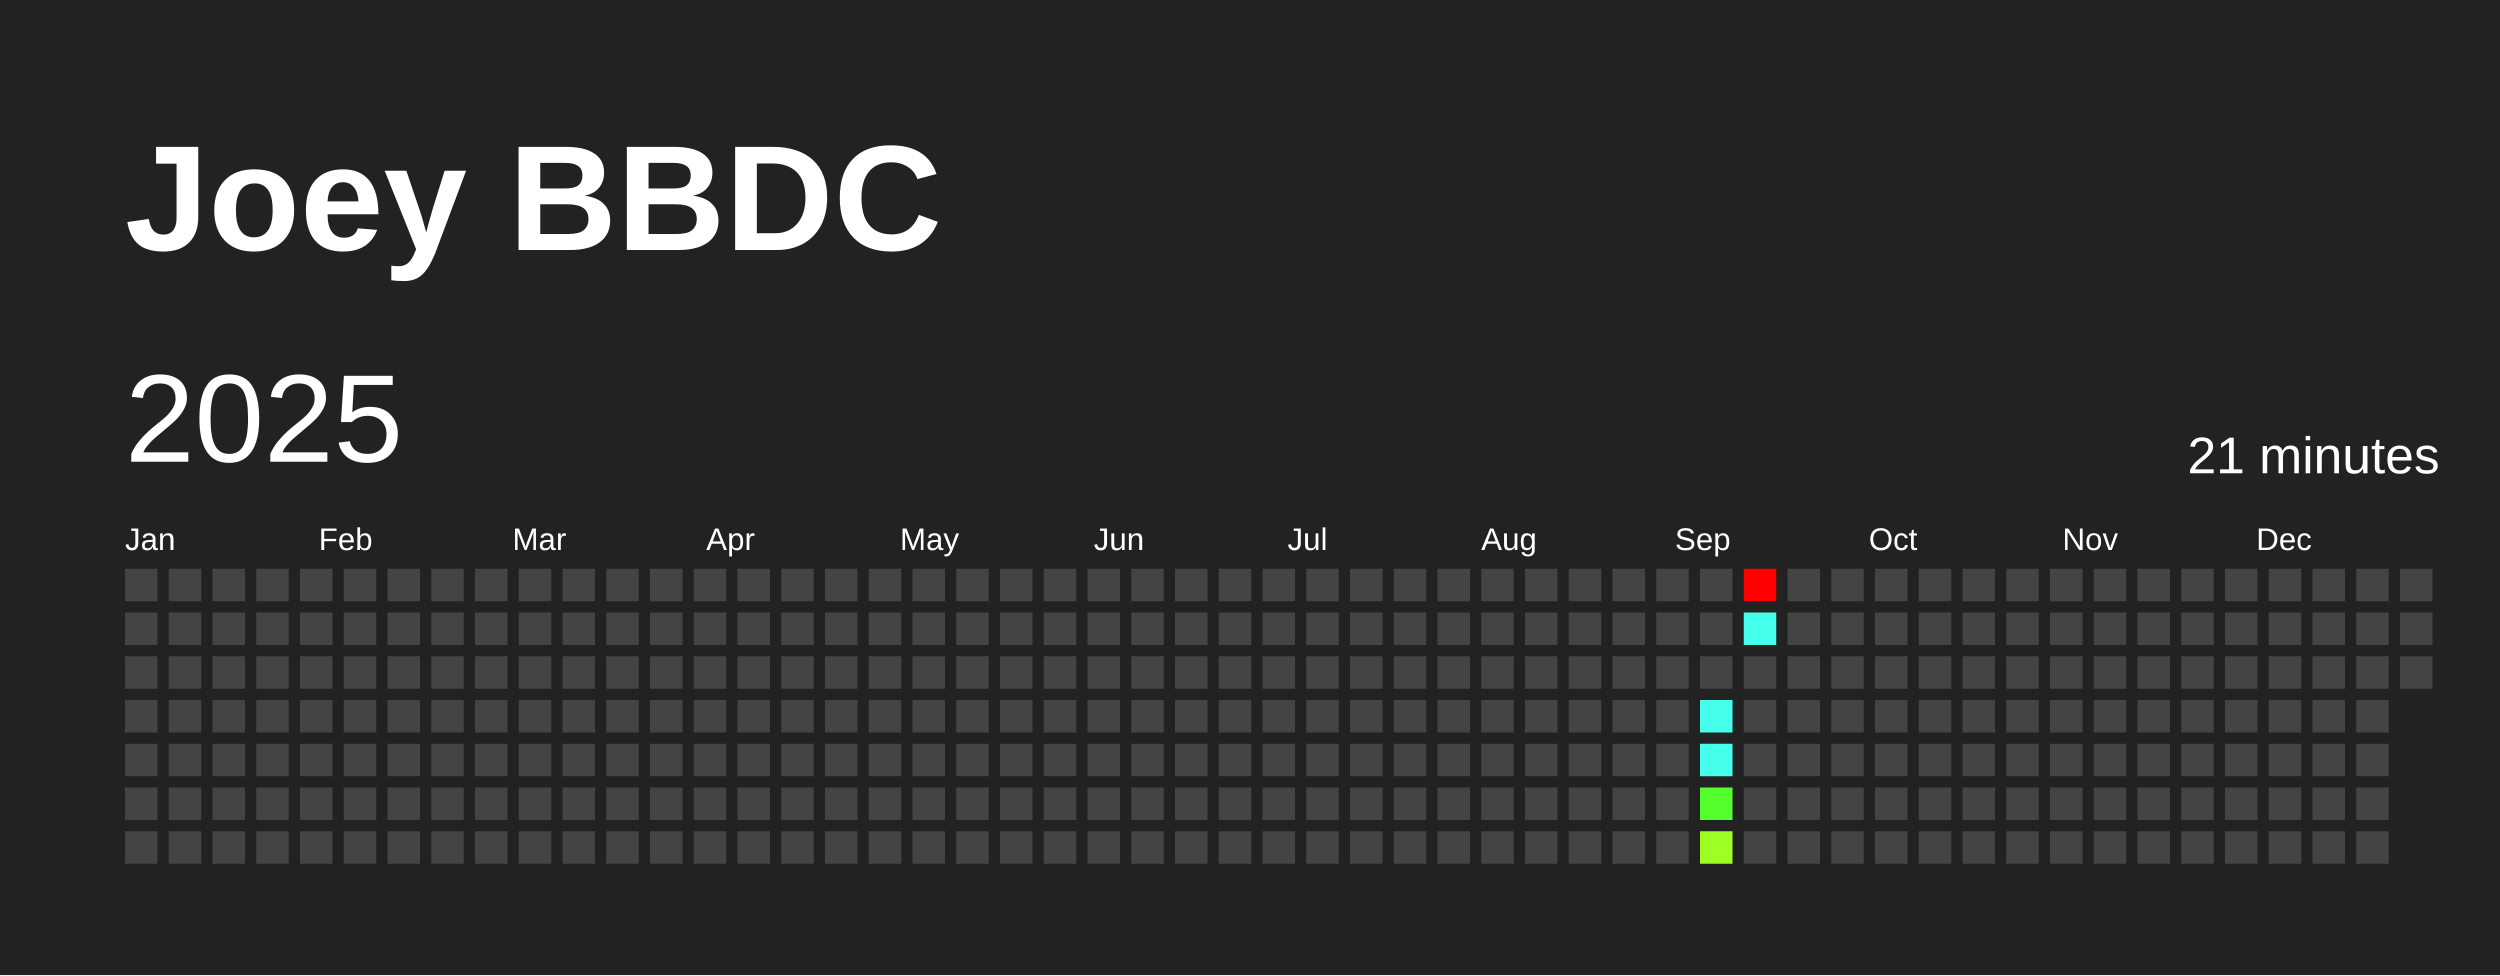
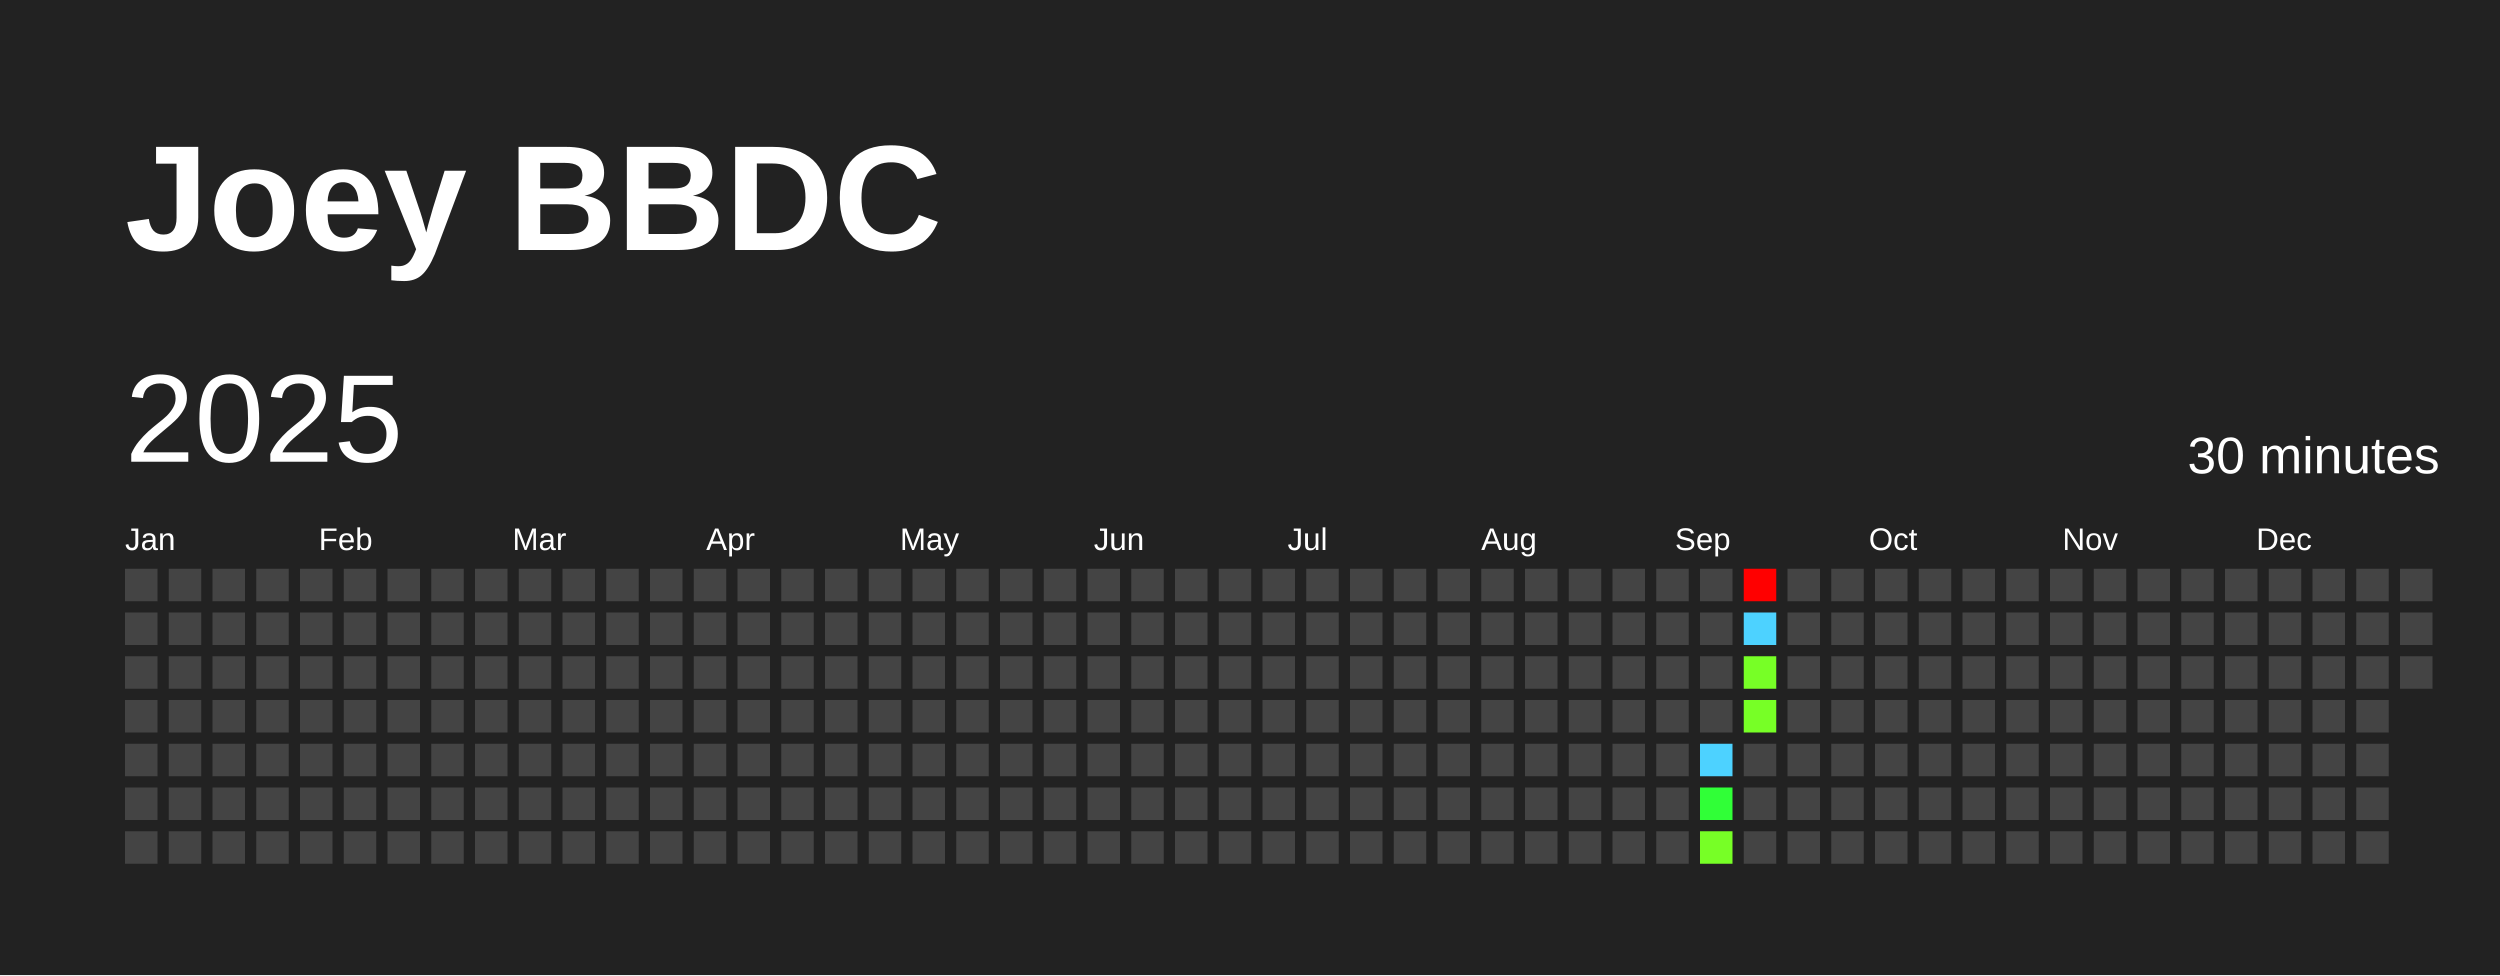
<svg xmlns="http://www.w3.org/2000/svg" baseProfile="full" height="78mm" version="1.1" viewBox="0,0,200,78" width="200mm">
  <defs />
  <rect fill="#222222" height="78" width="200" x="0" y="0" />
  <text fill="#FFFFFF" style="font-size:12px; font-family:Arial; font-weight:bold;" x="10" y="20">Joey BBDC</text>
  <text dominant-baseline="hanging" fill="#FFFFFF" style="font-size:10.0px; font-family:Arial;" x="10" y="30">2025</text>
-   <text dominant-baseline="hanging" fill="#FFFFFF" style="font-size:4.125px; font-family:Arial;" x="175" y="35">21 minutes</text>
+   <text dominant-baseline="hanging" fill="#FFFFFF" style="font-size:4.125px; font-family:Arial;" x="175" y="35">30 minutes</text>
  <text fill="#FFFFFF" style="font-size:2.5px; font-family:Arial" x="10.0" y="44">Jan</text>
  <text fill="#FFFFFF" style="font-size:2.5px; font-family:Arial" x="25.5" y="44">Feb</text>
  <text fill="#FFFFFF" style="font-size:2.5px; font-family:Arial" x="41.0" y="44">Mar</text>
  <text fill="#FFFFFF" style="font-size:2.5px; font-family:Arial" x="56.5" y="44">Apr</text>
  <text fill="#FFFFFF" style="font-size:2.5px; font-family:Arial" x="72.0" y="44">May</text>
  <text fill="#FFFFFF" style="font-size:2.5px; font-family:Arial" x="87.5" y="44">Jun</text>
  <text fill="#FFFFFF" style="font-size:2.5px; font-family:Arial" x="103.0" y="44">Jul</text>
  <text fill="#FFFFFF" style="font-size:2.5px; font-family:Arial" x="118.5" y="44">Aug</text>
  <text fill="#FFFFFF" style="font-size:2.5px; font-family:Arial" x="134.0" y="44">Sep</text>
  <text fill="#FFFFFF" style="font-size:2.5px; font-family:Arial" x="149.5" y="44">Oct</text>
  <text fill="#FFFFFF" style="font-size:2.5px; font-family:Arial" x="165.0" y="44">Nov</text>
  <text fill="#FFFFFF" style="font-size:2.5px; font-family:Arial" x="180.5" y="44">Dec</text>
  <rect fill="#444444" height="2.6" width="2.6" x="10.0" y="45.5" />
  <rect fill="#444444" height="2.6" width="2.6" x="10.0" y="49.0" />
  <rect fill="#444444" height="2.6" width="2.6" x="10.0" y="52.5" />
  <rect fill="#444444" height="2.6" width="2.6" x="10.0" y="56.0" />
  <rect fill="#444444" height="2.6" width="2.6" x="10.0" y="59.5" />
  <rect fill="#444444" height="2.6" width="2.6" x="10.0" y="63.0" />
  <rect fill="#444444" height="2.6" width="2.6" x="10.0" y="66.5" />
  <rect fill="#444444" height="2.6" width="2.6" x="13.5" y="45.5" />
  <rect fill="#444444" height="2.6" width="2.6" x="13.5" y="49.0" />
  <rect fill="#444444" height="2.6" width="2.6" x="13.5" y="52.5" />
  <rect fill="#444444" height="2.6" width="2.6" x="13.5" y="56.0" />
  <rect fill="#444444" height="2.6" width="2.6" x="13.5" y="59.5" />
  <rect fill="#444444" height="2.6" width="2.6" x="13.5" y="63.0" />
  <rect fill="#444444" height="2.6" width="2.6" x="13.5" y="66.5" />
  <rect fill="#444444" height="2.6" width="2.6" x="17.0" y="45.5" />
  <rect fill="#444444" height="2.6" width="2.6" x="17.0" y="49.0" />
  <rect fill="#444444" height="2.6" width="2.6" x="17.0" y="52.5" />
  <rect fill="#444444" height="2.6" width="2.6" x="17.0" y="56.0" />
  <rect fill="#444444" height="2.6" width="2.6" x="17.0" y="59.5" />
  <rect fill="#444444" height="2.6" width="2.6" x="17.0" y="63.0" />
  <rect fill="#444444" height="2.6" width="2.6" x="17.0" y="66.5" />
  <rect fill="#444444" height="2.6" width="2.6" x="20.5" y="45.5" />
  <rect fill="#444444" height="2.6" width="2.6" x="20.5" y="49.0" />
  <rect fill="#444444" height="2.6" width="2.6" x="20.5" y="52.5" />
  <rect fill="#444444" height="2.6" width="2.6" x="20.5" y="56.0" />
  <rect fill="#444444" height="2.6" width="2.6" x="20.5" y="59.5" />
  <rect fill="#444444" height="2.6" width="2.6" x="20.5" y="63.0" />
  <rect fill="#444444" height="2.6" width="2.6" x="20.5" y="66.5" />
  <rect fill="#444444" height="2.6" width="2.6" x="24.0" y="45.5" />
  <rect fill="#444444" height="2.6" width="2.6" x="24.0" y="49.0" />
  <rect fill="#444444" height="2.6" width="2.6" x="24.0" y="52.5" />
  <rect fill="#444444" height="2.6" width="2.6" x="24.0" y="56.0" />
  <rect fill="#444444" height="2.6" width="2.6" x="24.0" y="59.5" />
  <rect fill="#444444" height="2.6" width="2.6" x="24.0" y="63.0" />
  <rect fill="#444444" height="2.6" width="2.6" x="24.0" y="66.5" />
  <rect fill="#444444" height="2.6" width="2.6" x="27.5" y="45.5" />
  <rect fill="#444444" height="2.6" width="2.6" x="27.5" y="49.0" />
  <rect fill="#444444" height="2.6" width="2.6" x="27.5" y="52.5" />
  <rect fill="#444444" height="2.6" width="2.6" x="27.5" y="56.0" />
  <rect fill="#444444" height="2.6" width="2.6" x="27.5" y="59.5" />
  <rect fill="#444444" height="2.6" width="2.6" x="27.5" y="63.0" />
  <rect fill="#444444" height="2.6" width="2.6" x="27.5" y="66.5" />
  <rect fill="#444444" height="2.6" width="2.6" x="31.0" y="45.5" />
  <rect fill="#444444" height="2.6" width="2.6" x="31.0" y="49.0" />
  <rect fill="#444444" height="2.6" width="2.6" x="31.0" y="52.5" />
  <rect fill="#444444" height="2.6" width="2.6" x="31.0" y="56.0" />
  <rect fill="#444444" height="2.6" width="2.6" x="31.0" y="59.5" />
  <rect fill="#444444" height="2.6" width="2.6" x="31.0" y="63.0" />
  <rect fill="#444444" height="2.6" width="2.6" x="31.0" y="66.5" />
  <rect fill="#444444" height="2.6" width="2.6" x="34.5" y="45.5" />
  <rect fill="#444444" height="2.6" width="2.6" x="34.5" y="49.0" />
  <rect fill="#444444" height="2.6" width="2.6" x="34.5" y="52.5" />
  <rect fill="#444444" height="2.6" width="2.6" x="34.5" y="56.0" />
  <rect fill="#444444" height="2.6" width="2.6" x="34.5" y="59.5" />
  <rect fill="#444444" height="2.6" width="2.6" x="34.5" y="63.0" />
  <rect fill="#444444" height="2.6" width="2.6" x="34.5" y="66.5" />
  <rect fill="#444444" height="2.6" width="2.6" x="38.0" y="45.5" />
  <rect fill="#444444" height="2.6" width="2.6" x="38.0" y="49.0" />
  <rect fill="#444444" height="2.6" width="2.6" x="38.0" y="52.5" />
  <rect fill="#444444" height="2.6" width="2.6" x="38.0" y="56.0" />
  <rect fill="#444444" height="2.6" width="2.6" x="38.0" y="59.5" />
  <rect fill="#444444" height="2.6" width="2.6" x="38.0" y="63.0" />
  <rect fill="#444444" height="2.6" width="2.6" x="38.0" y="66.5" />
  <rect fill="#444444" height="2.6" width="2.6" x="41.5" y="45.5" />
  <rect fill="#444444" height="2.6" width="2.6" x="41.5" y="49.0" />
  <rect fill="#444444" height="2.6" width="2.6" x="41.5" y="52.5" />
  <rect fill="#444444" height="2.6" width="2.6" x="41.5" y="56.0" />
  <rect fill="#444444" height="2.6" width="2.6" x="41.5" y="59.5" />
  <rect fill="#444444" height="2.6" width="2.6" x="41.5" y="63.0" />
  <rect fill="#444444" height="2.6" width="2.6" x="41.5" y="66.5" />
  <rect fill="#444444" height="2.6" width="2.6" x="45.0" y="45.5" />
  <rect fill="#444444" height="2.6" width="2.6" x="45.0" y="49.0" />
  <rect fill="#444444" height="2.6" width="2.6" x="45.0" y="52.5" />
  <rect fill="#444444" height="2.6" width="2.6" x="45.0" y="56.0" />
  <rect fill="#444444" height="2.6" width="2.6" x="45.0" y="59.5" />
  <rect fill="#444444" height="2.6" width="2.6" x="45.0" y="63.0" />
  <rect fill="#444444" height="2.6" width="2.6" x="45.0" y="66.5" />
  <rect fill="#444444" height="2.6" width="2.6" x="48.5" y="45.5" />
  <rect fill="#444444" height="2.6" width="2.6" x="48.5" y="49.0" />
  <rect fill="#444444" height="2.6" width="2.6" x="48.5" y="52.5" />
  <rect fill="#444444" height="2.6" width="2.6" x="48.5" y="56.0" />
  <rect fill="#444444" height="2.6" width="2.6" x="48.5" y="59.5" />
  <rect fill="#444444" height="2.6" width="2.6" x="48.5" y="63.0" />
  <rect fill="#444444" height="2.6" width="2.6" x="48.5" y="66.5" />
  <rect fill="#444444" height="2.6" width="2.6" x="52.0" y="45.5" />
  <rect fill="#444444" height="2.6" width="2.6" x="52.0" y="49.0" />
  <rect fill="#444444" height="2.6" width="2.6" x="52.0" y="52.5" />
  <rect fill="#444444" height="2.6" width="2.6" x="52.0" y="56.0" />
  <rect fill="#444444" height="2.6" width="2.6" x="52.0" y="59.5" />
  <rect fill="#444444" height="2.6" width="2.6" x="52.0" y="63.0" />
  <rect fill="#444444" height="2.6" width="2.6" x="52.0" y="66.5" />
  <rect fill="#444444" height="2.6" width="2.6" x="55.5" y="45.5" />
  <rect fill="#444444" height="2.6" width="2.6" x="55.5" y="49.0" />
  <rect fill="#444444" height="2.6" width="2.6" x="55.5" y="52.5" />
  <rect fill="#444444" height="2.6" width="2.6" x="55.5" y="56.0" />
  <rect fill="#444444" height="2.6" width="2.6" x="55.5" y="59.5" />
  <rect fill="#444444" height="2.6" width="2.6" x="55.5" y="63.0" />
  <rect fill="#444444" height="2.6" width="2.6" x="55.5" y="66.5" />
  <rect fill="#444444" height="2.6" width="2.6" x="59.0" y="45.5" />
  <rect fill="#444444" height="2.6" width="2.6" x="59.0" y="49.0" />
  <rect fill="#444444" height="2.6" width="2.6" x="59.0" y="52.5" />
  <rect fill="#444444" height="2.6" width="2.6" x="59.0" y="56.0" />
  <rect fill="#444444" height="2.6" width="2.6" x="59.0" y="59.5" />
  <rect fill="#444444" height="2.6" width="2.6" x="59.0" y="63.0" />
  <rect fill="#444444" height="2.6" width="2.6" x="59.0" y="66.5" />
  <rect fill="#444444" height="2.6" width="2.6" x="62.5" y="45.5" />
  <rect fill="#444444" height="2.6" width="2.6" x="62.5" y="49.0" />
  <rect fill="#444444" height="2.6" width="2.6" x="62.5" y="52.5" />
  <rect fill="#444444" height="2.6" width="2.6" x="62.5" y="56.0" />
  <rect fill="#444444" height="2.6" width="2.6" x="62.5" y="59.5" />
  <rect fill="#444444" height="2.6" width="2.6" x="62.5" y="63.0" />
  <rect fill="#444444" height="2.6" width="2.6" x="62.5" y="66.5" />
  <rect fill="#444444" height="2.6" width="2.6" x="66.0" y="45.5" />
  <rect fill="#444444" height="2.6" width="2.6" x="66.0" y="49.0" />
  <rect fill="#444444" height="2.6" width="2.6" x="66.0" y="52.5" />
  <rect fill="#444444" height="2.6" width="2.6" x="66.0" y="56.0" />
  <rect fill="#444444" height="2.6" width="2.6" x="66.0" y="59.5" />
  <rect fill="#444444" height="2.6" width="2.6" x="66.0" y="63.0" />
  <rect fill="#444444" height="2.6" width="2.6" x="66.0" y="66.5" />
  <rect fill="#444444" height="2.6" width="2.6" x="69.5" y="45.5" />
  <rect fill="#444444" height="2.6" width="2.6" x="69.5" y="49.0" />
  <rect fill="#444444" height="2.6" width="2.6" x="69.5" y="52.5" />
  <rect fill="#444444" height="2.6" width="2.6" x="69.5" y="56.0" />
  <rect fill="#444444" height="2.6" width="2.6" x="69.5" y="59.5" />
  <rect fill="#444444" height="2.6" width="2.6" x="69.5" y="63.0" />
  <rect fill="#444444" height="2.6" width="2.6" x="69.5" y="66.5" />
  <rect fill="#444444" height="2.6" width="2.6" x="73.0" y="45.5" />
  <rect fill="#444444" height="2.6" width="2.6" x="73.0" y="49.0" />
  <rect fill="#444444" height="2.6" width="2.6" x="73.0" y="52.5" />
  <rect fill="#444444" height="2.6" width="2.6" x="73.0" y="56.0" />
  <rect fill="#444444" height="2.6" width="2.6" x="73.0" y="59.5" />
  <rect fill="#444444" height="2.6" width="2.6" x="73.0" y="63.0" />
  <rect fill="#444444" height="2.6" width="2.6" x="73.0" y="66.5" />
  <rect fill="#444444" height="2.6" width="2.6" x="76.5" y="45.5" />
  <rect fill="#444444" height="2.6" width="2.6" x="76.5" y="49.0" />
  <rect fill="#444444" height="2.6" width="2.6" x="76.5" y="52.5" />
  <rect fill="#444444" height="2.6" width="2.6" x="76.5" y="56.0" />
  <rect fill="#444444" height="2.6" width="2.6" x="76.5" y="59.5" />
  <rect fill="#444444" height="2.6" width="2.6" x="76.5" y="63.0" />
  <rect fill="#444444" height="2.6" width="2.6" x="76.5" y="66.5" />
  <rect fill="#444444" height="2.6" width="2.6" x="80.0" y="45.5" />
  <rect fill="#444444" height="2.6" width="2.6" x="80.0" y="49.0" />
  <rect fill="#444444" height="2.6" width="2.6" x="80.0" y="52.5" />
  <rect fill="#444444" height="2.6" width="2.6" x="80.0" y="56.0" />
  <rect fill="#444444" height="2.6" width="2.6" x="80.0" y="59.5" />
  <rect fill="#444444" height="2.6" width="2.6" x="80.0" y="63.0" />
  <rect fill="#444444" height="2.6" width="2.6" x="80.0" y="66.5" />
  <rect fill="#444444" height="2.6" width="2.6" x="83.5" y="45.5" />
  <rect fill="#444444" height="2.6" width="2.6" x="83.5" y="49.0" />
  <rect fill="#444444" height="2.6" width="2.6" x="83.5" y="52.5" />
  <rect fill="#444444" height="2.6" width="2.6" x="83.5" y="56.0" />
  <rect fill="#444444" height="2.6" width="2.6" x="83.5" y="59.5" />
  <rect fill="#444444" height="2.6" width="2.6" x="83.5" y="63.0" />
  <rect fill="#444444" height="2.6" width="2.6" x="83.5" y="66.5" />
  <rect fill="#444444" height="2.6" width="2.6" x="87.0" y="45.5" />
  <rect fill="#444444" height="2.6" width="2.6" x="87.0" y="49.0" />
  <rect fill="#444444" height="2.6" width="2.6" x="87.0" y="52.5" />
  <rect fill="#444444" height="2.6" width="2.6" x="87.0" y="56.0" />
  <rect fill="#444444" height="2.6" width="2.6" x="87.0" y="59.5" />
  <rect fill="#444444" height="2.6" width="2.6" x="87.0" y="63.0" />
  <rect fill="#444444" height="2.6" width="2.6" x="87.0" y="66.5" />
  <rect fill="#444444" height="2.6" width="2.6" x="90.5" y="45.5" />
  <rect fill="#444444" height="2.6" width="2.6" x="90.5" y="49.0" />
  <rect fill="#444444" height="2.6" width="2.6" x="90.5" y="52.5" />
  <rect fill="#444444" height="2.6" width="2.6" x="90.5" y="56.0" />
  <rect fill="#444444" height="2.6" width="2.6" x="90.5" y="59.5" />
  <rect fill="#444444" height="2.6" width="2.6" x="90.5" y="63.0" />
  <rect fill="#444444" height="2.6" width="2.6" x="90.5" y="66.5" />
  <rect fill="#444444" height="2.6" width="2.6" x="94.0" y="45.5" />
  <rect fill="#444444" height="2.6" width="2.6" x="94.0" y="49.0" />
  <rect fill="#444444" height="2.6" width="2.6" x="94.0" y="52.5" />
  <rect fill="#444444" height="2.6" width="2.6" x="94.0" y="56.0" />
  <rect fill="#444444" height="2.6" width="2.6" x="94.0" y="59.5" />
  <rect fill="#444444" height="2.6" width="2.6" x="94.0" y="63.0" />
  <rect fill="#444444" height="2.6" width="2.6" x="94.0" y="66.5" />
  <rect fill="#444444" height="2.6" width="2.6" x="97.5" y="45.5" />
  <rect fill="#444444" height="2.6" width="2.6" x="97.5" y="49.0" />
  <rect fill="#444444" height="2.6" width="2.6" x="97.5" y="52.5" />
  <rect fill="#444444" height="2.6" width="2.6" x="97.5" y="56.0" />
  <rect fill="#444444" height="2.6" width="2.6" x="97.5" y="59.5" />
  <rect fill="#444444" height="2.6" width="2.6" x="97.5" y="63.0" />
  <rect fill="#444444" height="2.6" width="2.6" x="97.5" y="66.5" />
  <rect fill="#444444" height="2.6" width="2.6" x="101.0" y="45.5" />
  <rect fill="#444444" height="2.6" width="2.6" x="101.0" y="49.0" />
  <rect fill="#444444" height="2.6" width="2.6" x="101.0" y="52.5" />
  <rect fill="#444444" height="2.6" width="2.6" x="101.0" y="56.0" />
  <rect fill="#444444" height="2.6" width="2.6" x="101.0" y="59.5" />
  <rect fill="#444444" height="2.6" width="2.6" x="101.0" y="63.0" />
  <rect fill="#444444" height="2.6" width="2.6" x="101.0" y="66.5" />
  <rect fill="#444444" height="2.6" width="2.6" x="104.5" y="45.5" />
  <rect fill="#444444" height="2.6" width="2.6" x="104.5" y="49.0" />
  <rect fill="#444444" height="2.6" width="2.6" x="104.5" y="52.5" />
  <rect fill="#444444" height="2.6" width="2.6" x="104.5" y="56.0" />
  <rect fill="#444444" height="2.6" width="2.6" x="104.5" y="59.5" />
  <rect fill="#444444" height="2.6" width="2.6" x="104.5" y="63.0" />
  <rect fill="#444444" height="2.6" width="2.6" x="104.5" y="66.5" />
  <rect fill="#444444" height="2.6" width="2.6" x="108.0" y="45.5" />
  <rect fill="#444444" height="2.6" width="2.6" x="108.0" y="49.0" />
  <rect fill="#444444" height="2.6" width="2.6" x="108.0" y="52.5" />
  <rect fill="#444444" height="2.6" width="2.6" x="108.0" y="56.0" />
  <rect fill="#444444" height="2.6" width="2.6" x="108.0" y="59.5" />
  <rect fill="#444444" height="2.6" width="2.6" x="108.0" y="63.0" />
  <rect fill="#444444" height="2.6" width="2.6" x="108.0" y="66.5" />
  <rect fill="#444444" height="2.6" width="2.6" x="111.5" y="45.5" />
  <rect fill="#444444" height="2.6" width="2.6" x="111.5" y="49.0" />
  <rect fill="#444444" height="2.6" width="2.6" x="111.5" y="52.5" />
  <rect fill="#444444" height="2.6" width="2.6" x="111.5" y="56.0" />
  <rect fill="#444444" height="2.6" width="2.6" x="111.5" y="59.5" />
  <rect fill="#444444" height="2.6" width="2.6" x="111.5" y="63.0" />
  <rect fill="#444444" height="2.6" width="2.6" x="111.5" y="66.5" />
  <rect fill="#444444" height="2.6" width="2.6" x="115.0" y="45.5" />
  <rect fill="#444444" height="2.6" width="2.6" x="115.0" y="49.0" />
  <rect fill="#444444" height="2.6" width="2.6" x="115.0" y="52.5" />
  <rect fill="#444444" height="2.6" width="2.6" x="115.0" y="56.0" />
  <rect fill="#444444" height="2.6" width="2.6" x="115.0" y="59.5" />
  <rect fill="#444444" height="2.6" width="2.6" x="115.0" y="63.0" />
  <rect fill="#444444" height="2.6" width="2.6" x="115.0" y="66.5" />
  <rect fill="#444444" height="2.6" width="2.6" x="118.5" y="45.5" />
  <rect fill="#444444" height="2.6" width="2.6" x="118.5" y="49.0" />
  <rect fill="#444444" height="2.6" width="2.6" x="118.5" y="52.5" />
  <rect fill="#444444" height="2.6" width="2.6" x="118.5" y="56.0" />
  <rect fill="#444444" height="2.6" width="2.6" x="118.5" y="59.5" />
  <rect fill="#444444" height="2.6" width="2.6" x="118.5" y="63.0" />
  <rect fill="#444444" height="2.6" width="2.6" x="118.5" y="66.5" />
  <rect fill="#444444" height="2.6" width="2.6" x="122.0" y="45.5" />
  <rect fill="#444444" height="2.6" width="2.6" x="122.0" y="49.0" />
  <rect fill="#444444" height="2.6" width="2.6" x="122.0" y="52.5" />
  <rect fill="#444444" height="2.6" width="2.6" x="122.0" y="56.0" />
  <rect fill="#444444" height="2.6" width="2.6" x="122.0" y="59.5" />
  <rect fill="#444444" height="2.6" width="2.6" x="122.0" y="63.0" />
  <rect fill="#444444" height="2.6" width="2.6" x="122.0" y="66.5" />
  <rect fill="#444444" height="2.6" width="2.6" x="125.5" y="45.5" />
  <rect fill="#444444" height="2.6" width="2.6" x="125.5" y="49.0" />
  <rect fill="#444444" height="2.6" width="2.6" x="125.5" y="52.5" />
  <rect fill="#444444" height="2.6" width="2.6" x="125.5" y="56.0" />
  <rect fill="#444444" height="2.6" width="2.6" x="125.5" y="59.5" />
  <rect fill="#444444" height="2.6" width="2.6" x="125.5" y="63.0" />
  <rect fill="#444444" height="2.6" width="2.6" x="125.5" y="66.5" />
  <rect fill="#444444" height="2.6" width="2.6" x="129.0" y="45.5" />
  <rect fill="#444444" height="2.6" width="2.6" x="129.0" y="49.0" />
  <rect fill="#444444" height="2.6" width="2.6" x="129.0" y="52.5" />
  <rect fill="#444444" height="2.6" width="2.6" x="129.0" y="56.0" />
  <rect fill="#444444" height="2.6" width="2.6" x="129.0" y="59.5" />
  <rect fill="#444444" height="2.6" width="2.6" x="129.0" y="63.0" />
  <rect fill="#444444" height="2.6" width="2.6" x="129.0" y="66.5" />
  <rect fill="#444444" height="2.6" width="2.6" x="132.5" y="45.5" />
  <rect fill="#444444" height="2.6" width="2.6" x="132.5" y="49.0" />
  <rect fill="#444444" height="2.6" width="2.6" x="132.5" y="52.5" />
  <rect fill="#444444" height="2.6" width="2.6" x="132.5" y="56.0" />
  <rect fill="#444444" height="2.6" width="2.6" x="132.5" y="59.5" />
  <rect fill="#444444" height="2.6" width="2.6" x="132.5" y="63.0" />
  <rect fill="#444444" height="2.6" width="2.6" x="132.5" y="66.5" />
  <rect fill="#444444" height="2.6" width="2.6" x="136.0" y="45.5" />
  <rect fill="#444444" height="2.6" width="2.6" x="136.0" y="49.0" />
  <rect fill="#444444" height="2.6" width="2.6" x="136.0" y="52.5" />
-   <rect fill="#44ffeb" height="2.6" width="2.6" x="136.0" y="56.0" />
-   <rect fill="#44ffeb" height="2.6" width="2.6" x="136.0" y="59.5" />
-   <rect fill="#54ff2b" height="2.6" width="2.6" x="136.0" y="63.0" />
-   <rect fill="#9dff22" height="2.6" width="2.6" x="136.0" y="66.5" />
+   <rect fill="#444444" height="2.6" width="2.6" x="136.0" y="56.0" />
+   <rect fill="#4dd2ff" height="2.6" width="2.6" x="136.0" y="59.5" />
+   <rect fill="#30ff37" height="2.6" width="2.6" x="136.0" y="63.0" />
+   <rect fill="#77ff26" height="2.6" width="2.6" x="136.0" y="66.5" />
  <rect fill="red" height="2.6" width="2.6" x="139.5" y="45.5" />
-   <rect fill="#44ffeb" height="2.6" width="2.6" x="139.5" y="49.0" />
-   <rect fill="#444444" height="2.6" width="2.6" x="139.5" y="52.5" />
-   <rect fill="#444444" height="2.6" width="2.6" x="139.5" y="56.0" />
+   <rect fill="#4dd2ff" height="2.6" width="2.6" x="139.5" y="49.0" />
+   <rect fill="#77ff26" height="2.6" width="2.6" x="139.5" y="52.5" />
+   <rect fill="#77ff26" height="2.6" width="2.6" x="139.5" y="56.0" />
  <rect fill="#444444" height="2.6" width="2.6" x="139.5" y="59.5" />
  <rect fill="#444444" height="2.6" width="2.6" x="139.5" y="63.0" />
  <rect fill="#444444" height="2.6" width="2.6" x="139.5" y="66.5" />
  <rect fill="#444444" height="2.6" width="2.6" x="143.0" y="45.5" />
  <rect fill="#444444" height="2.6" width="2.6" x="143.0" y="49.0" />
  <rect fill="#444444" height="2.6" width="2.6" x="143.0" y="52.5" />
  <rect fill="#444444" height="2.6" width="2.6" x="143.0" y="56.0" />
  <rect fill="#444444" height="2.6" width="2.6" x="143.0" y="59.5" />
  <rect fill="#444444" height="2.6" width="2.6" x="143.0" y="63.0" />
  <rect fill="#444444" height="2.6" width="2.6" x="143.0" y="66.5" />
  <rect fill="#444444" height="2.6" width="2.6" x="146.5" y="45.5" />
  <rect fill="#444444" height="2.6" width="2.6" x="146.5" y="49.0" />
  <rect fill="#444444" height="2.6" width="2.6" x="146.5" y="52.5" />
  <rect fill="#444444" height="2.6" width="2.6" x="146.5" y="56.0" />
  <rect fill="#444444" height="2.6" width="2.6" x="146.5" y="59.5" />
  <rect fill="#444444" height="2.6" width="2.6" x="146.5" y="63.0" />
  <rect fill="#444444" height="2.6" width="2.6" x="146.5" y="66.5" />
  <rect fill="#444444" height="2.6" width="2.6" x="150.0" y="45.5" />
  <rect fill="#444444" height="2.6" width="2.6" x="150.0" y="49.0" />
  <rect fill="#444444" height="2.6" width="2.6" x="150.0" y="52.5" />
  <rect fill="#444444" height="2.6" width="2.6" x="150.0" y="56.0" />
  <rect fill="#444444" height="2.6" width="2.6" x="150.0" y="59.5" />
  <rect fill="#444444" height="2.6" width="2.6" x="150.0" y="63.0" />
  <rect fill="#444444" height="2.6" width="2.6" x="150.0" y="66.5" />
  <rect fill="#444444" height="2.6" width="2.6" x="153.5" y="45.5" />
  <rect fill="#444444" height="2.6" width="2.6" x="153.5" y="49.0" />
  <rect fill="#444444" height="2.6" width="2.6" x="153.5" y="52.5" />
  <rect fill="#444444" height="2.6" width="2.6" x="153.5" y="56.0" />
  <rect fill="#444444" height="2.6" width="2.6" x="153.5" y="59.5" />
  <rect fill="#444444" height="2.6" width="2.6" x="153.5" y="63.0" />
  <rect fill="#444444" height="2.6" width="2.6" x="153.5" y="66.5" />
  <rect fill="#444444" height="2.6" width="2.6" x="157.0" y="45.5" />
  <rect fill="#444444" height="2.6" width="2.6" x="157.0" y="49.0" />
  <rect fill="#444444" height="2.6" width="2.6" x="157.0" y="52.5" />
  <rect fill="#444444" height="2.6" width="2.6" x="157.0" y="56.0" />
  <rect fill="#444444" height="2.6" width="2.6" x="157.0" y="59.5" />
  <rect fill="#444444" height="2.6" width="2.6" x="157.0" y="63.0" />
  <rect fill="#444444" height="2.6" width="2.6" x="157.0" y="66.5" />
  <rect fill="#444444" height="2.6" width="2.6" x="160.5" y="45.5" />
  <rect fill="#444444" height="2.6" width="2.6" x="160.5" y="49.0" />
  <rect fill="#444444" height="2.6" width="2.6" x="160.5" y="52.5" />
  <rect fill="#444444" height="2.6" width="2.6" x="160.5" y="56.0" />
  <rect fill="#444444" height="2.6" width="2.6" x="160.5" y="59.5" />
  <rect fill="#444444" height="2.6" width="2.6" x="160.5" y="63.0" />
  <rect fill="#444444" height="2.6" width="2.6" x="160.5" y="66.5" />
  <rect fill="#444444" height="2.6" width="2.6" x="164.0" y="45.5" />
  <rect fill="#444444" height="2.6" width="2.6" x="164.0" y="49.0" />
  <rect fill="#444444" height="2.6" width="2.6" x="164.0" y="52.5" />
  <rect fill="#444444" height="2.6" width="2.6" x="164.0" y="56.0" />
  <rect fill="#444444" height="2.6" width="2.6" x="164.0" y="59.5" />
  <rect fill="#444444" height="2.6" width="2.6" x="164.0" y="63.0" />
  <rect fill="#444444" height="2.6" width="2.6" x="164.0" y="66.5" />
  <rect fill="#444444" height="2.6" width="2.6" x="167.5" y="45.5" />
  <rect fill="#444444" height="2.6" width="2.6" x="167.5" y="49.0" />
  <rect fill="#444444" height="2.6" width="2.6" x="167.5" y="52.5" />
  <rect fill="#444444" height="2.6" width="2.6" x="167.5" y="56.0" />
  <rect fill="#444444" height="2.6" width="2.6" x="167.5" y="59.5" />
  <rect fill="#444444" height="2.6" width="2.6" x="167.5" y="63.0" />
  <rect fill="#444444" height="2.6" width="2.6" x="167.5" y="66.5" />
  <rect fill="#444444" height="2.6" width="2.6" x="171.0" y="45.5" />
  <rect fill="#444444" height="2.6" width="2.6" x="171.0" y="49.0" />
  <rect fill="#444444" height="2.6" width="2.6" x="171.0" y="52.5" />
  <rect fill="#444444" height="2.6" width="2.6" x="171.0" y="56.0" />
  <rect fill="#444444" height="2.6" width="2.6" x="171.0" y="59.5" />
  <rect fill="#444444" height="2.6" width="2.6" x="171.0" y="63.0" />
  <rect fill="#444444" height="2.6" width="2.6" x="171.0" y="66.5" />
  <rect fill="#444444" height="2.6" width="2.6" x="174.5" y="45.5" />
  <rect fill="#444444" height="2.6" width="2.6" x="174.5" y="49.0" />
  <rect fill="#444444" height="2.6" width="2.6" x="174.5" y="52.5" />
  <rect fill="#444444" height="2.6" width="2.6" x="174.5" y="56.0" />
  <rect fill="#444444" height="2.6" width="2.6" x="174.5" y="59.5" />
  <rect fill="#444444" height="2.6" width="2.6" x="174.5" y="63.0" />
  <rect fill="#444444" height="2.6" width="2.6" x="174.5" y="66.5" />
  <rect fill="#444444" height="2.6" width="2.6" x="178.0" y="45.5" />
  <rect fill="#444444" height="2.6" width="2.6" x="178.0" y="49.0" />
  <rect fill="#444444" height="2.6" width="2.6" x="178.0" y="52.5" />
  <rect fill="#444444" height="2.6" width="2.6" x="178.0" y="56.0" />
  <rect fill="#444444" height="2.6" width="2.6" x="178.0" y="59.5" />
  <rect fill="#444444" height="2.6" width="2.6" x="178.0" y="63.0" />
  <rect fill="#444444" height="2.6" width="2.6" x="178.0" y="66.5" />
  <rect fill="#444444" height="2.6" width="2.6" x="181.5" y="45.5" />
  <rect fill="#444444" height="2.6" width="2.6" x="181.5" y="49.0" />
  <rect fill="#444444" height="2.6" width="2.6" x="181.5" y="52.5" />
  <rect fill="#444444" height="2.6" width="2.6" x="181.5" y="56.0" />
  <rect fill="#444444" height="2.6" width="2.6" x="181.5" y="59.5" />
  <rect fill="#444444" height="2.6" width="2.6" x="181.5" y="63.0" />
  <rect fill="#444444" height="2.6" width="2.6" x="181.5" y="66.5" />
  <rect fill="#444444" height="2.6" width="2.6" x="185.0" y="45.5" />
  <rect fill="#444444" height="2.6" width="2.6" x="185.0" y="49.0" />
  <rect fill="#444444" height="2.6" width="2.6" x="185.0" y="52.5" />
  <rect fill="#444444" height="2.6" width="2.6" x="185.0" y="56.0" />
  <rect fill="#444444" height="2.6" width="2.6" x="185.0" y="59.5" />
  <rect fill="#444444" height="2.6" width="2.6" x="185.0" y="63.0" />
  <rect fill="#444444" height="2.6" width="2.6" x="185.0" y="66.5" />
  <rect fill="#444444" height="2.6" width="2.6" x="188.5" y="45.5" />
  <rect fill="#444444" height="2.6" width="2.6" x="188.5" y="49.0" />
  <rect fill="#444444" height="2.6" width="2.6" x="188.5" y="52.5" />
  <rect fill="#444444" height="2.6" width="2.6" x="188.5" y="56.0" />
  <rect fill="#444444" height="2.6" width="2.6" x="188.5" y="59.5" />
  <rect fill="#444444" height="2.6" width="2.6" x="188.5" y="63.0" />
  <rect fill="#444444" height="2.6" width="2.6" x="188.5" y="66.5" />
  <rect fill="#444444" height="2.6" width="2.6" x="192.0" y="45.5" />
  <rect fill="#444444" height="2.6" width="2.6" x="192.0" y="49.0" />
  <rect fill="#444444" height="2.6" width="2.6" x="192.0" y="52.5" />
</svg>
